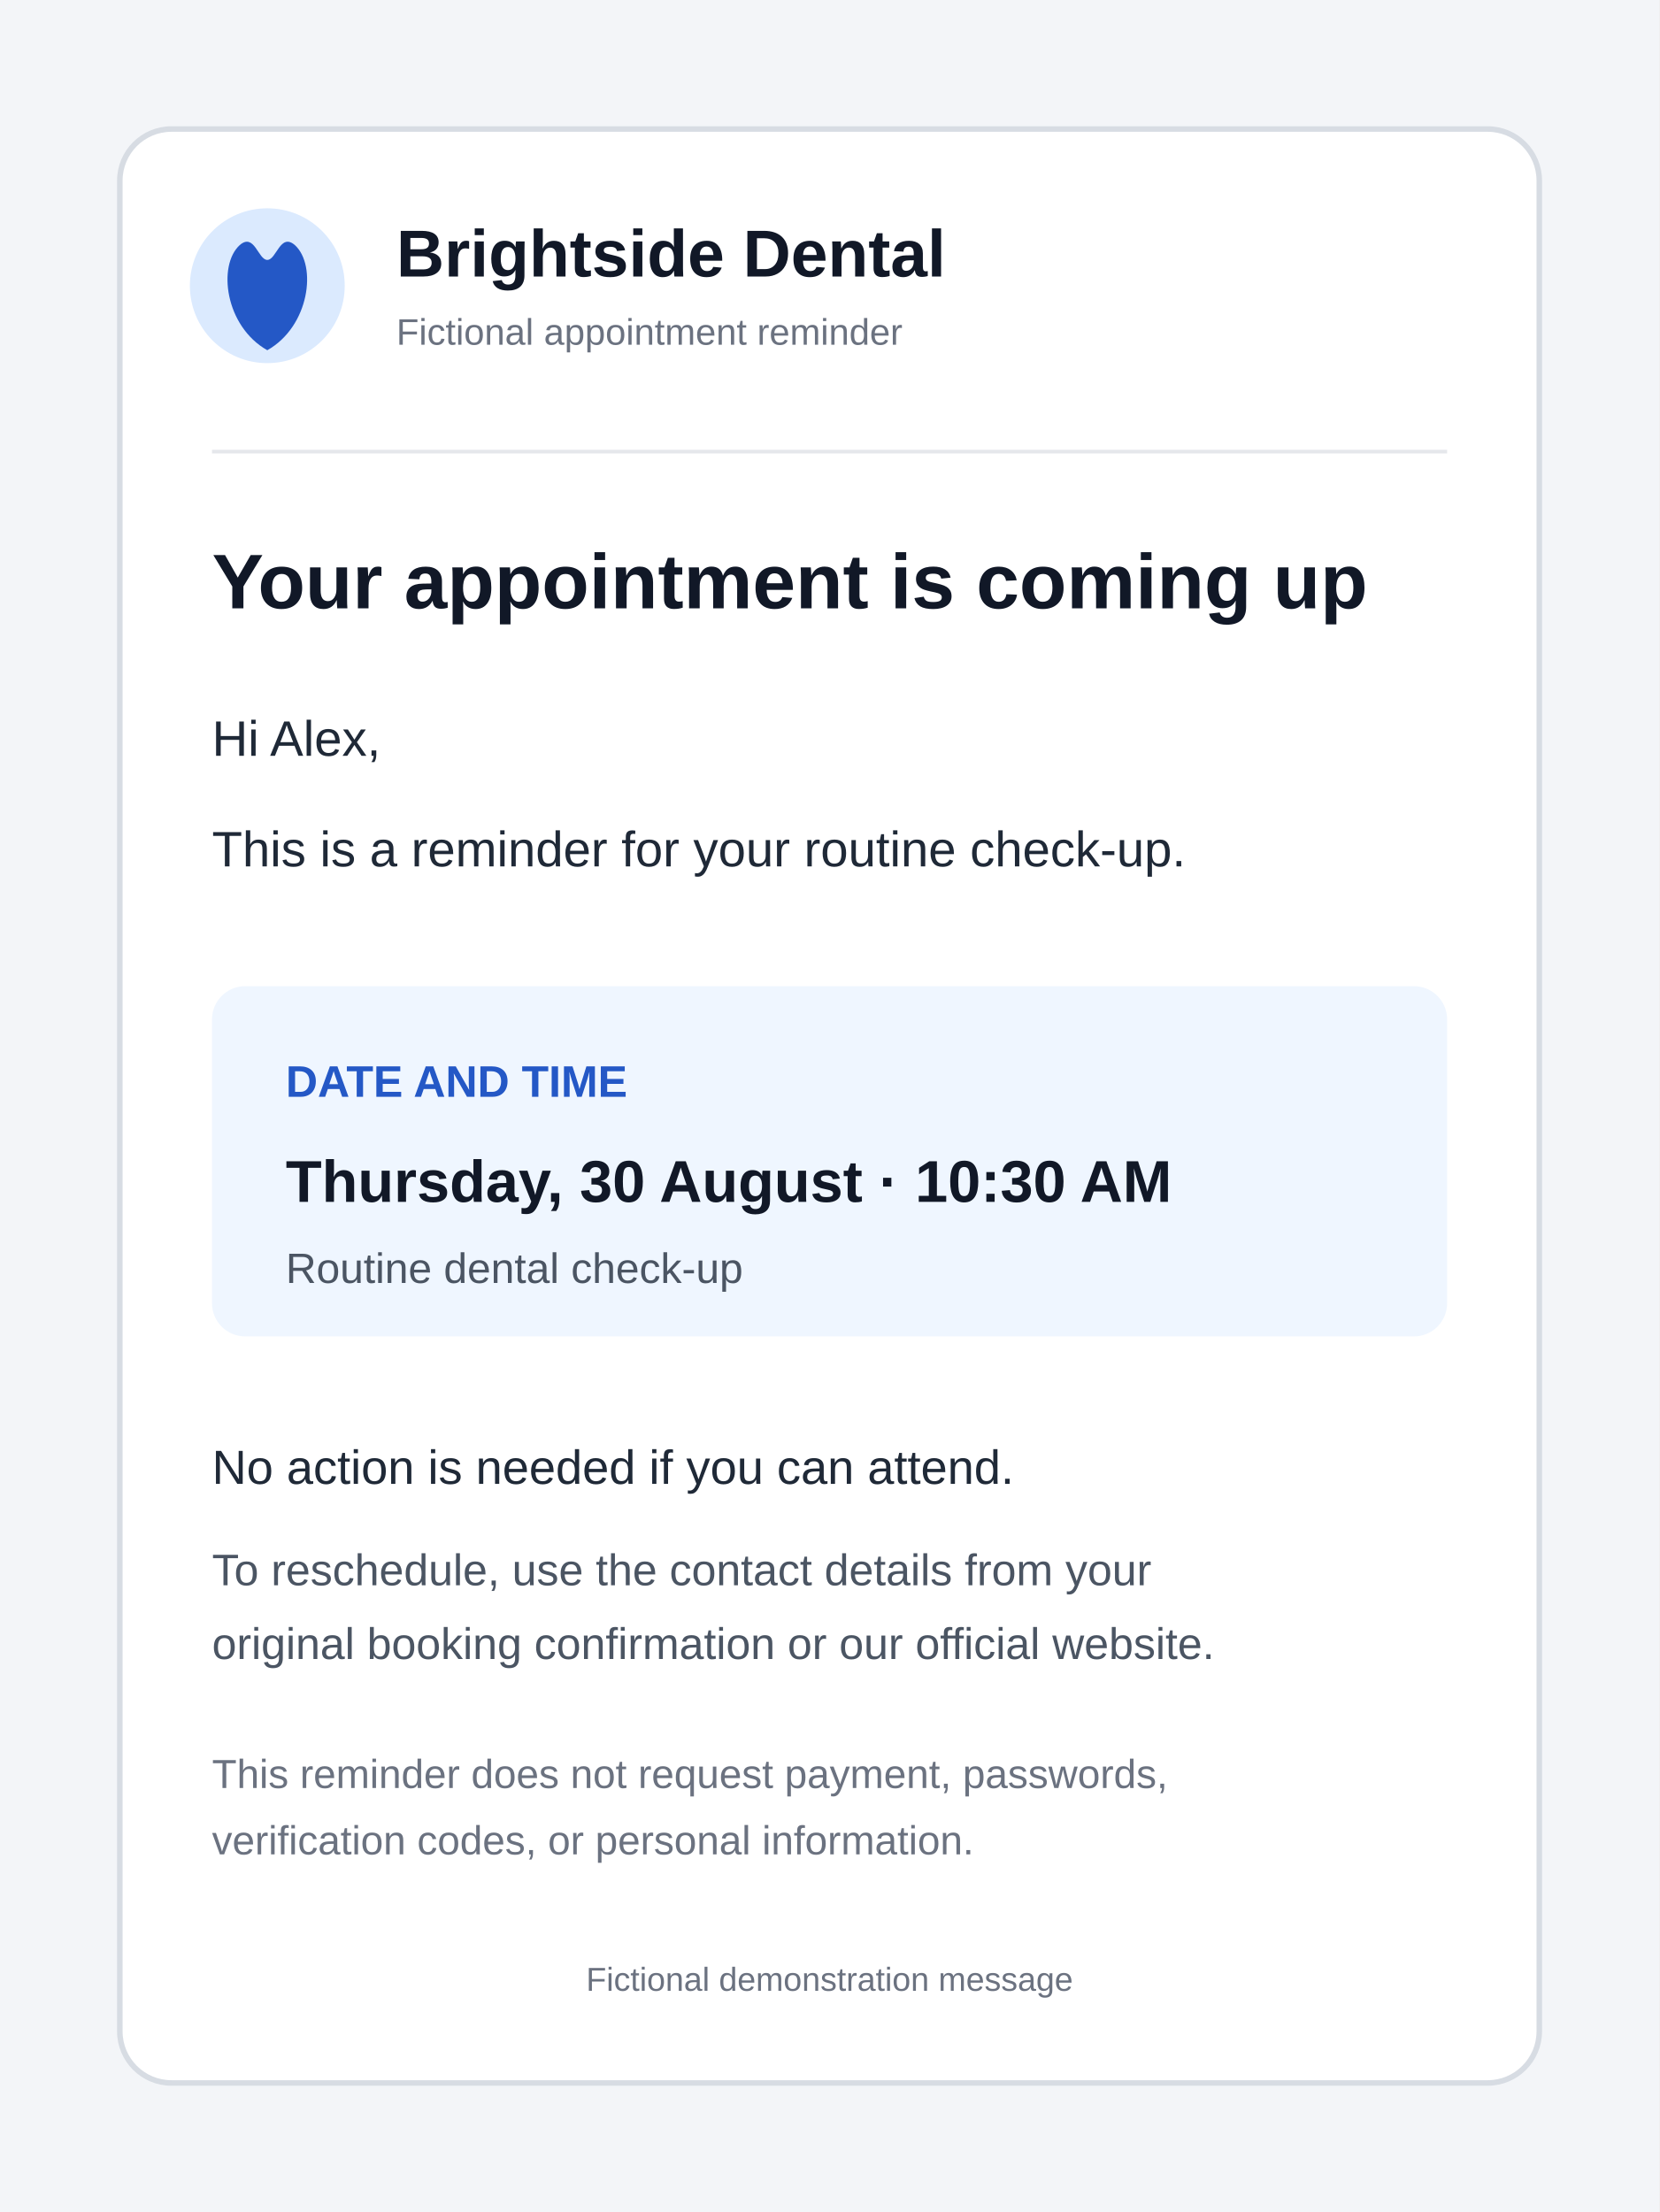
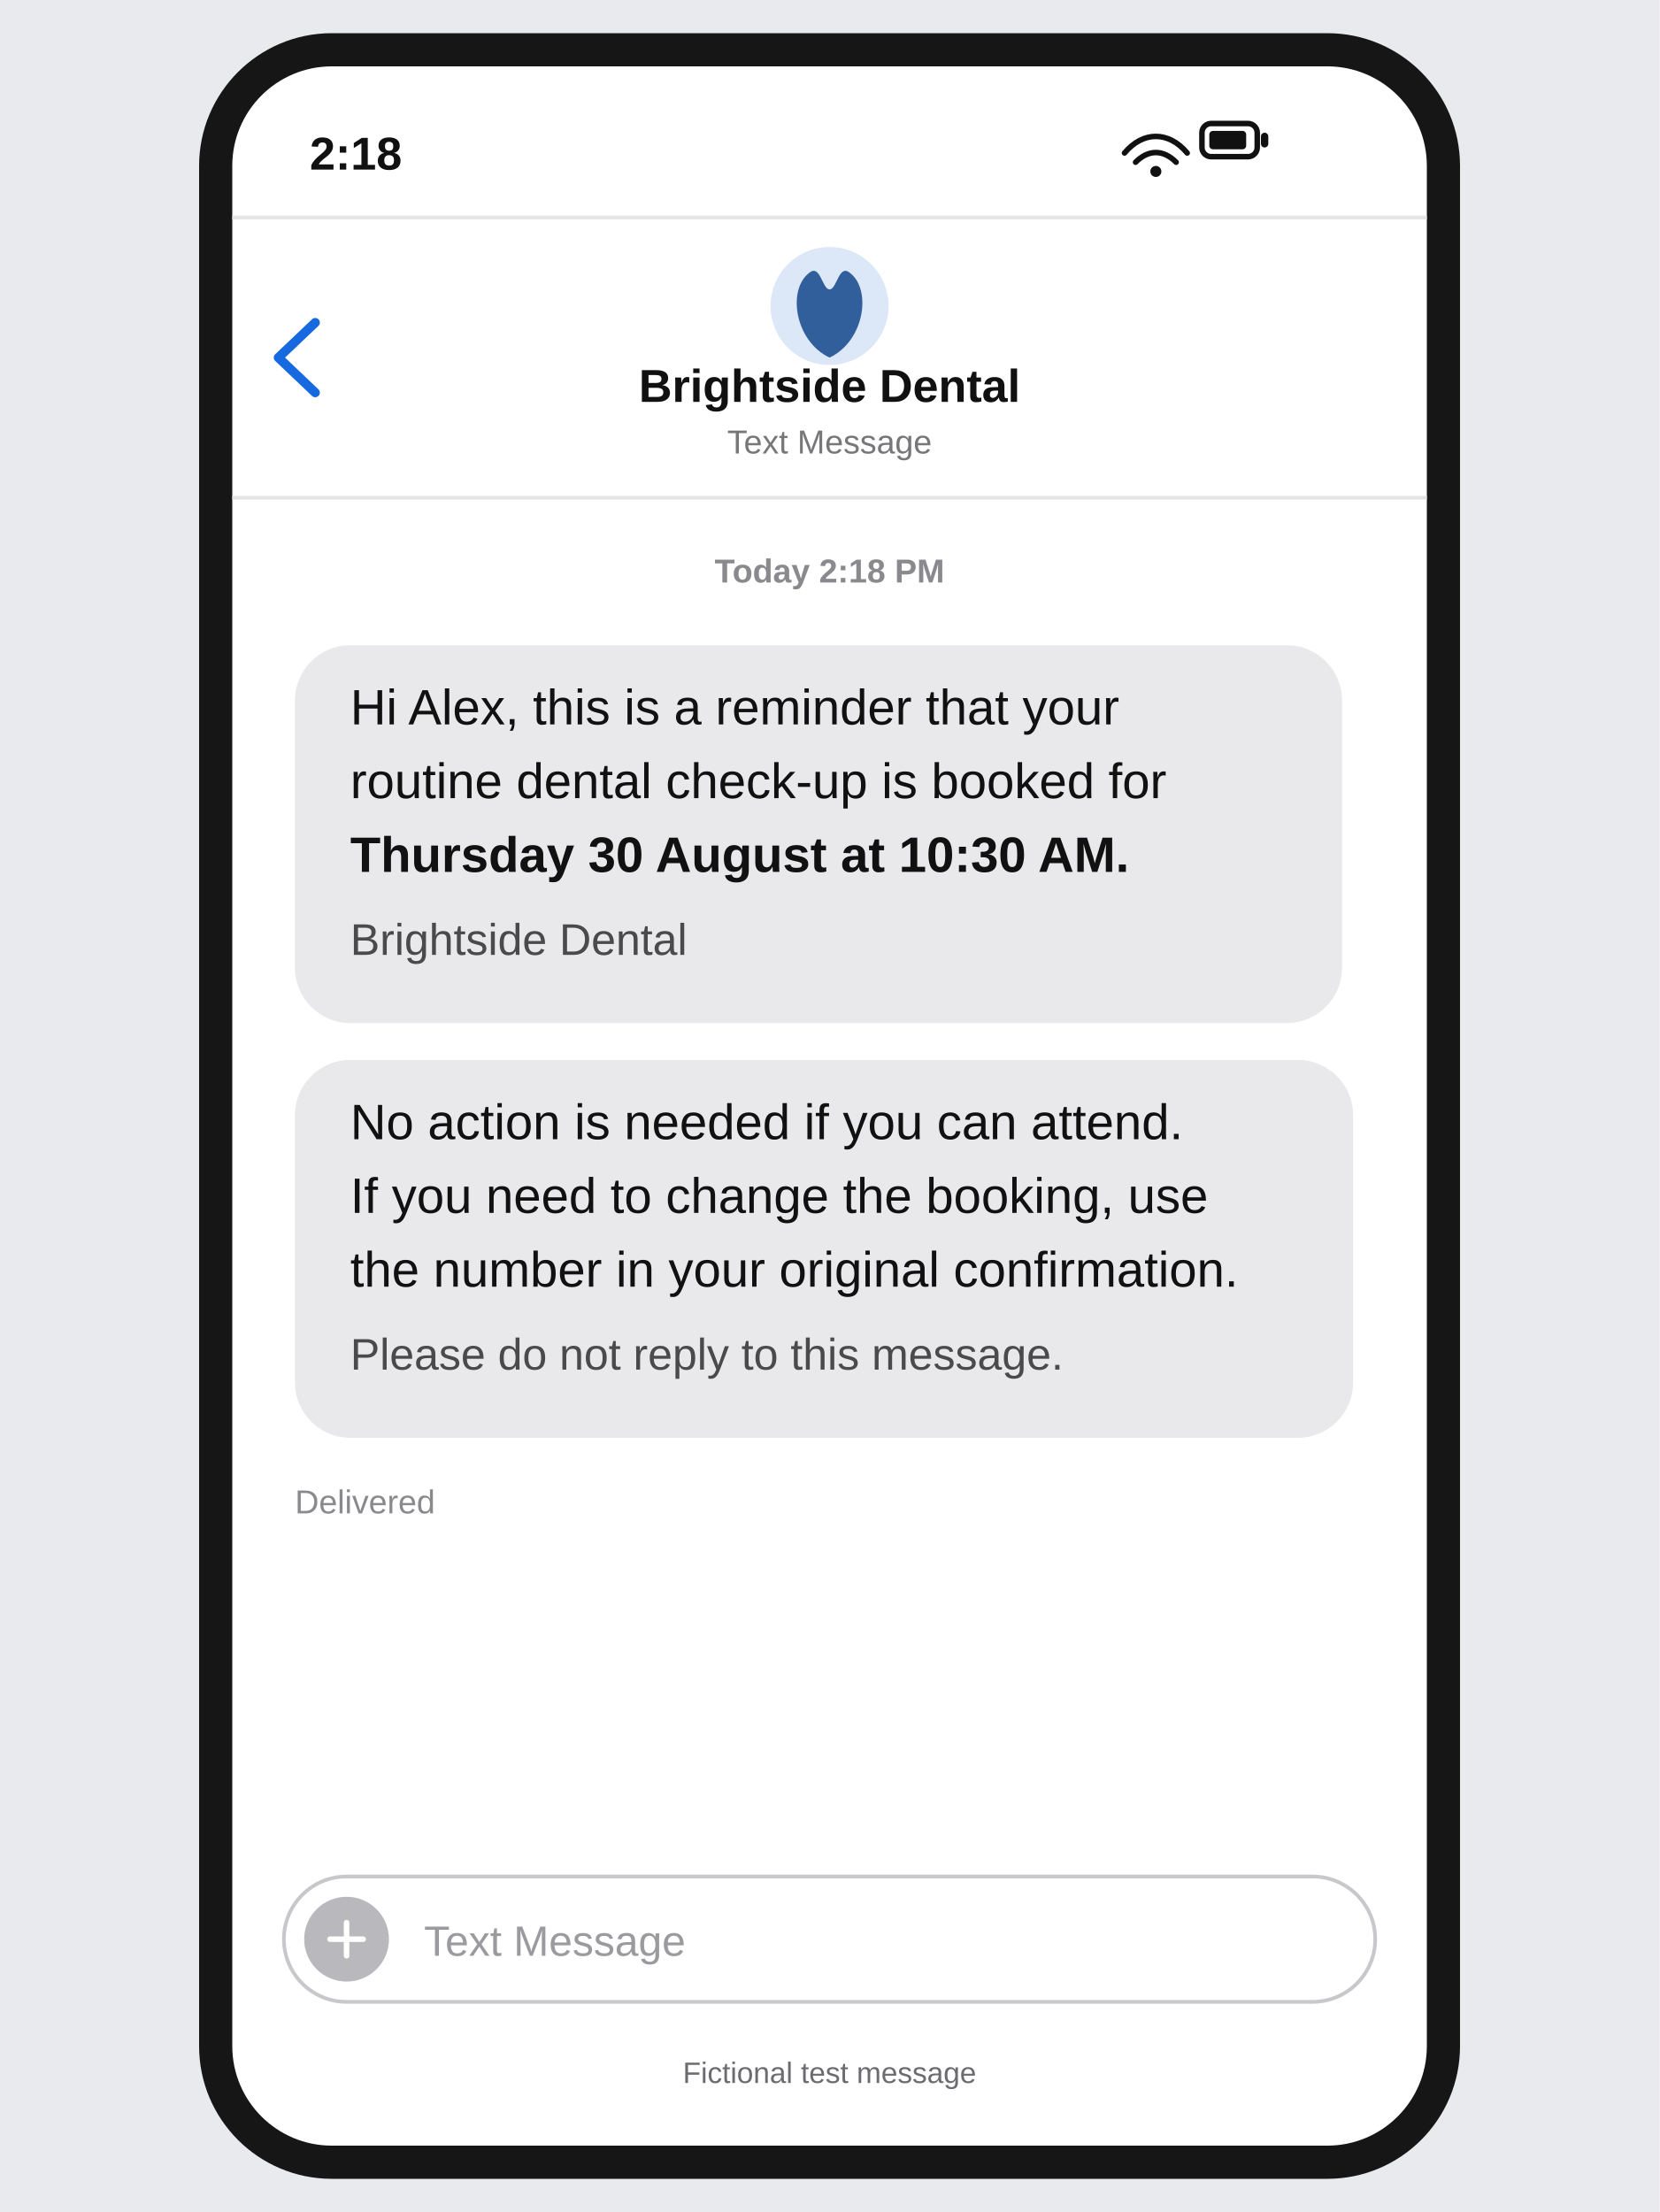
<svg xmlns="http://www.w3.org/2000/svg" width="900" height="1200" viewBox="0 0 900 1200" role="img" aria-labelledby="title desc">
-   <rect width="900" height="1200" fill="#f3f5f8" />
-   <rect x="65" y="70" width="770" height="1060" rx="28" fill="#ffffff" stroke="#d7dce3" stroke-width="3" />
-   <circle cx="145" cy="155" r="42" fill="#dbeafe" />
-   <path d="M130 133 C118 144 122 177 145 190 C168 177 172 144 160 133 C152 126 150 141 145 141 C140 141 138 126 130 133 Z" fill="#2458c6" />
-   <text x="215" y="150" font-family="Arial, sans-serif" font-size="36" font-weight="700" fill="#111827">Brightside Dental</text>
-   <text x="215" y="187" font-family="Arial, sans-serif" font-size="20" fill="#6b7280">Fictional appointment reminder</text>
-   <line x1="115" y1="245" x2="785" y2="245" stroke="#e5e7eb" stroke-width="2" />
-   <text x="115" y="330" font-family="Arial, sans-serif" font-size="42" font-weight="700" fill="#111827">Your appointment is coming up</text>
-   <text x="115" y="410" font-family="Arial, sans-serif" font-size="27" fill="#1f2937">Hi Alex,</text>
-   <text x="115" y="470" font-family="Arial, sans-serif" font-size="27" fill="#1f2937">This is a reminder for your routine check-up.</text>
-   <rect x="115" y="535" width="670" height="190" rx="18" fill="#eff6ff" />
-   <text x="155" y="595" font-family="Arial, sans-serif" font-size="24" font-weight="700" fill="#2458c6">DATE AND TIME</text>
-   <text x="155" y="652" font-family="Arial, sans-serif" font-size="32" font-weight="700" fill="#111827">Thursday, 30 August · 10:30 AM</text>
-   <text x="155" y="696" font-family="Arial, sans-serif" font-size="23" fill="#4b5563">Routine dental check-up</text>
-   <text x="115" y="805" font-family="Arial, sans-serif" font-size="26" fill="#1f2937">No action is needed if you can attend.</text>
-   <text x="115" y="860" font-family="Arial, sans-serif" font-size="24" fill="#4b5563">To reschedule, use the contact details from your</text>
-   <text x="115" y="900" font-family="Arial, sans-serif" font-size="24" fill="#4b5563">original booking confirmation or our official website.</text>
-   <text x="115" y="970" font-family="Arial, sans-serif" font-size="22" fill="#6b7280">This reminder does not request payment, passwords,</text>
-   <text x="115" y="1006" font-family="Arial, sans-serif" font-size="22" fill="#6b7280">verification codes, or personal information.</text>
-   <text x="450" y="1080" text-anchor="middle" font-family="Arial, sans-serif" font-size="18" fill="#6b7280">Fictional demonstration message</text>
+   <rect width="900" height="1200" fill="#e8eaed" />
+   <rect x="108" y="18" width="684" height="1164" rx="72" fill="#161616" />
+   <rect x="126" y="36" width="648" height="1128" rx="54" fill="#ffffff" />
+   <text x="168" y="92" font-family="-apple-system, BlinkMacSystemFont, Arial, sans-serif" font-size="25" font-weight="700" fill="#111111">2:18</text>
+   <rect x="652" y="67" width="30" height="18" rx="5" fill="none" stroke="#111111" stroke-width="3" />
+   <rect x="684" y="72" width="4" height="8" rx="2" fill="#111111" />
+   <rect x="656" y="71" width="20" height="10" rx="2" fill="#111111" />
+   <path d="M610 83 C620 71 634 71 644 83 M616 88 C623 81 631 81 638 88" fill="none" stroke="#111111" stroke-width="3" stroke-linecap="round" />
+   <circle cx="627" cy="93" r="3" fill="#111111" />
+   <line x1="126" y1="118" x2="774" y2="118" stroke="#e5e5e7" stroke-width="2" />
+   <path d="M171 175 L151 194 L171 213" fill="none" stroke="#1769e0" stroke-width="5" stroke-linecap="round" stroke-linejoin="round" />
+   <circle cx="450" cy="166" r="32" fill="#dce8f7" />
+   <path d="M439 148 C427 157 431 185 450 194 C469 185 473 157 461 148 C455 143 454 157 450 157 C446 157 445 143 439 148 Z" fill="#315f9c" />
+   <text x="450" y="218" text-anchor="middle" font-family="-apple-system, BlinkMacSystemFont, Arial, sans-serif" font-size="25" font-weight="600" fill="#111111">Brightside Dental</text>
+   <text x="450" y="246" text-anchor="middle" font-family="-apple-system, BlinkMacSystemFont, Arial, sans-serif" font-size="18" fill="#77777a">Text Message</text>
+   <line x1="126" y1="270" x2="774" y2="270" stroke="#e5e5e7" stroke-width="2" />
+   <text x="450" y="316" text-anchor="middle" font-family="-apple-system, BlinkMacSystemFont, Arial, sans-serif" font-size="18" font-weight="600" fill="#8a8a8e">Today 2:18 PM</text>
+   <rect x="160" y="350" width="568" height="205" rx="30" fill="#e9e9eb" />
+   <text x="190" y="393" font-family="-apple-system, BlinkMacSystemFont, Arial, sans-serif" font-size="27" fill="#111111">Hi Alex, this is a reminder that your</text>
+   <text x="190" y="433" font-family="-apple-system, BlinkMacSystemFont, Arial, sans-serif" font-size="27" fill="#111111">routine dental check-up is booked for</text>
+   <text x="190" y="473" font-family="-apple-system, BlinkMacSystemFont, Arial, sans-serif" font-size="27" font-weight="600" fill="#111111">Thursday 30 August at 10:30 AM.</text>
+   <text x="190" y="518" font-family="-apple-system, BlinkMacSystemFont, Arial, sans-serif" font-size="24" fill="#4a4a4d">Brightside Dental</text>
+   <rect x="160" y="575" width="574" height="205" rx="30" fill="#e9e9eb" />
+   <text x="190" y="618" font-family="-apple-system, BlinkMacSystemFont, Arial, sans-serif" font-size="27" fill="#111111">No action is needed if you can attend.</text>
+   <text x="190" y="658" font-family="-apple-system, BlinkMacSystemFont, Arial, sans-serif" font-size="27" fill="#111111">If you need to change the booking, use</text>
+   <text x="190" y="698" font-family="-apple-system, BlinkMacSystemFont, Arial, sans-serif" font-size="27" fill="#111111">the number in your original confirmation.</text>
+   <text x="190" y="743" font-family="-apple-system, BlinkMacSystemFont, Arial, sans-serif" font-size="24" fill="#4a4a4d">Please do not reply to this message.</text>
+   <text x="160" y="821" font-family="-apple-system, BlinkMacSystemFont, Arial, sans-serif" font-size="18" fill="#8a8a8e">Delivered</text>
+   <rect x="154" y="1018" width="592" height="68" rx="34" fill="#ffffff" stroke="#c7c7cc" stroke-width="2" />
+   <circle cx="188" cy="1052" r="23" fill="#b8b8bd" />
+   <path d="M179 1052 h18 M188 1043 v18" stroke="#ffffff" stroke-width="3" stroke-linecap="round" />
+   <text x="230" y="1061" font-family="-apple-system, BlinkMacSystemFont, Arial, sans-serif" font-size="23" fill="#9a9a9f">Text Message</text>
+   <text x="450" y="1130" text-anchor="middle" font-family="-apple-system, BlinkMacSystemFont, Arial, sans-serif" font-size="16" fill="#6b6b70">Fictional test message</text>
</svg>
